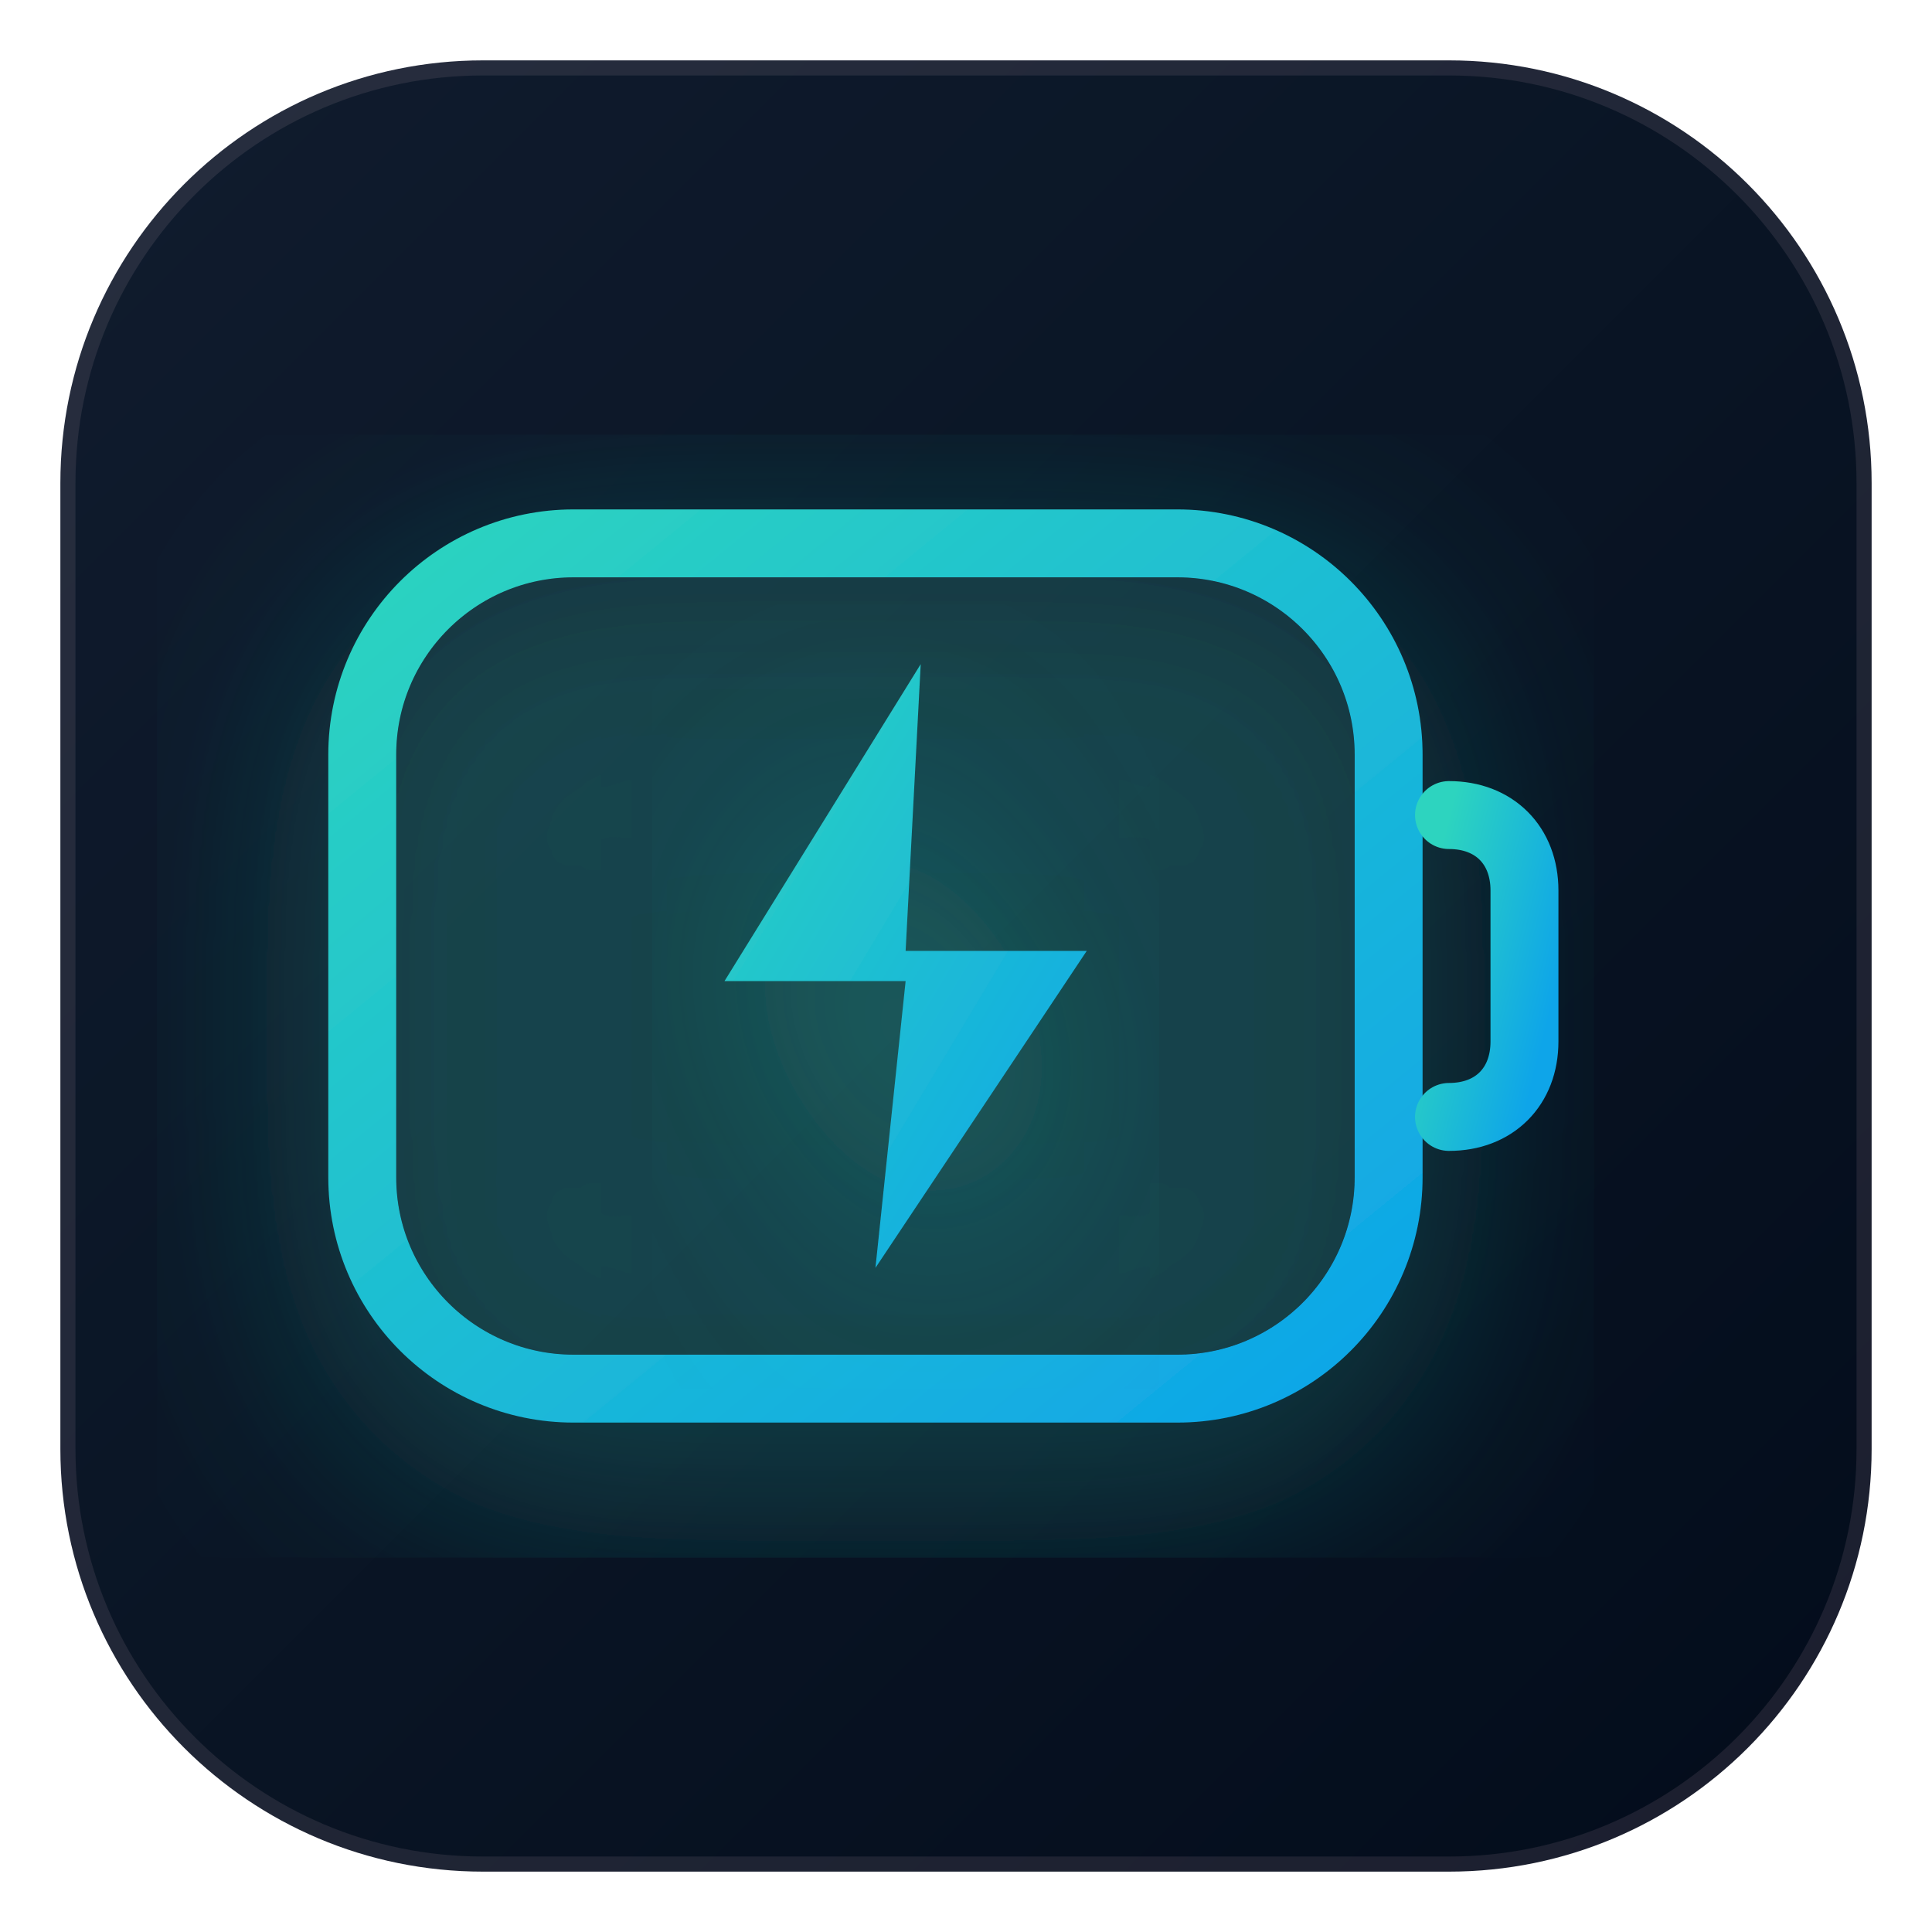
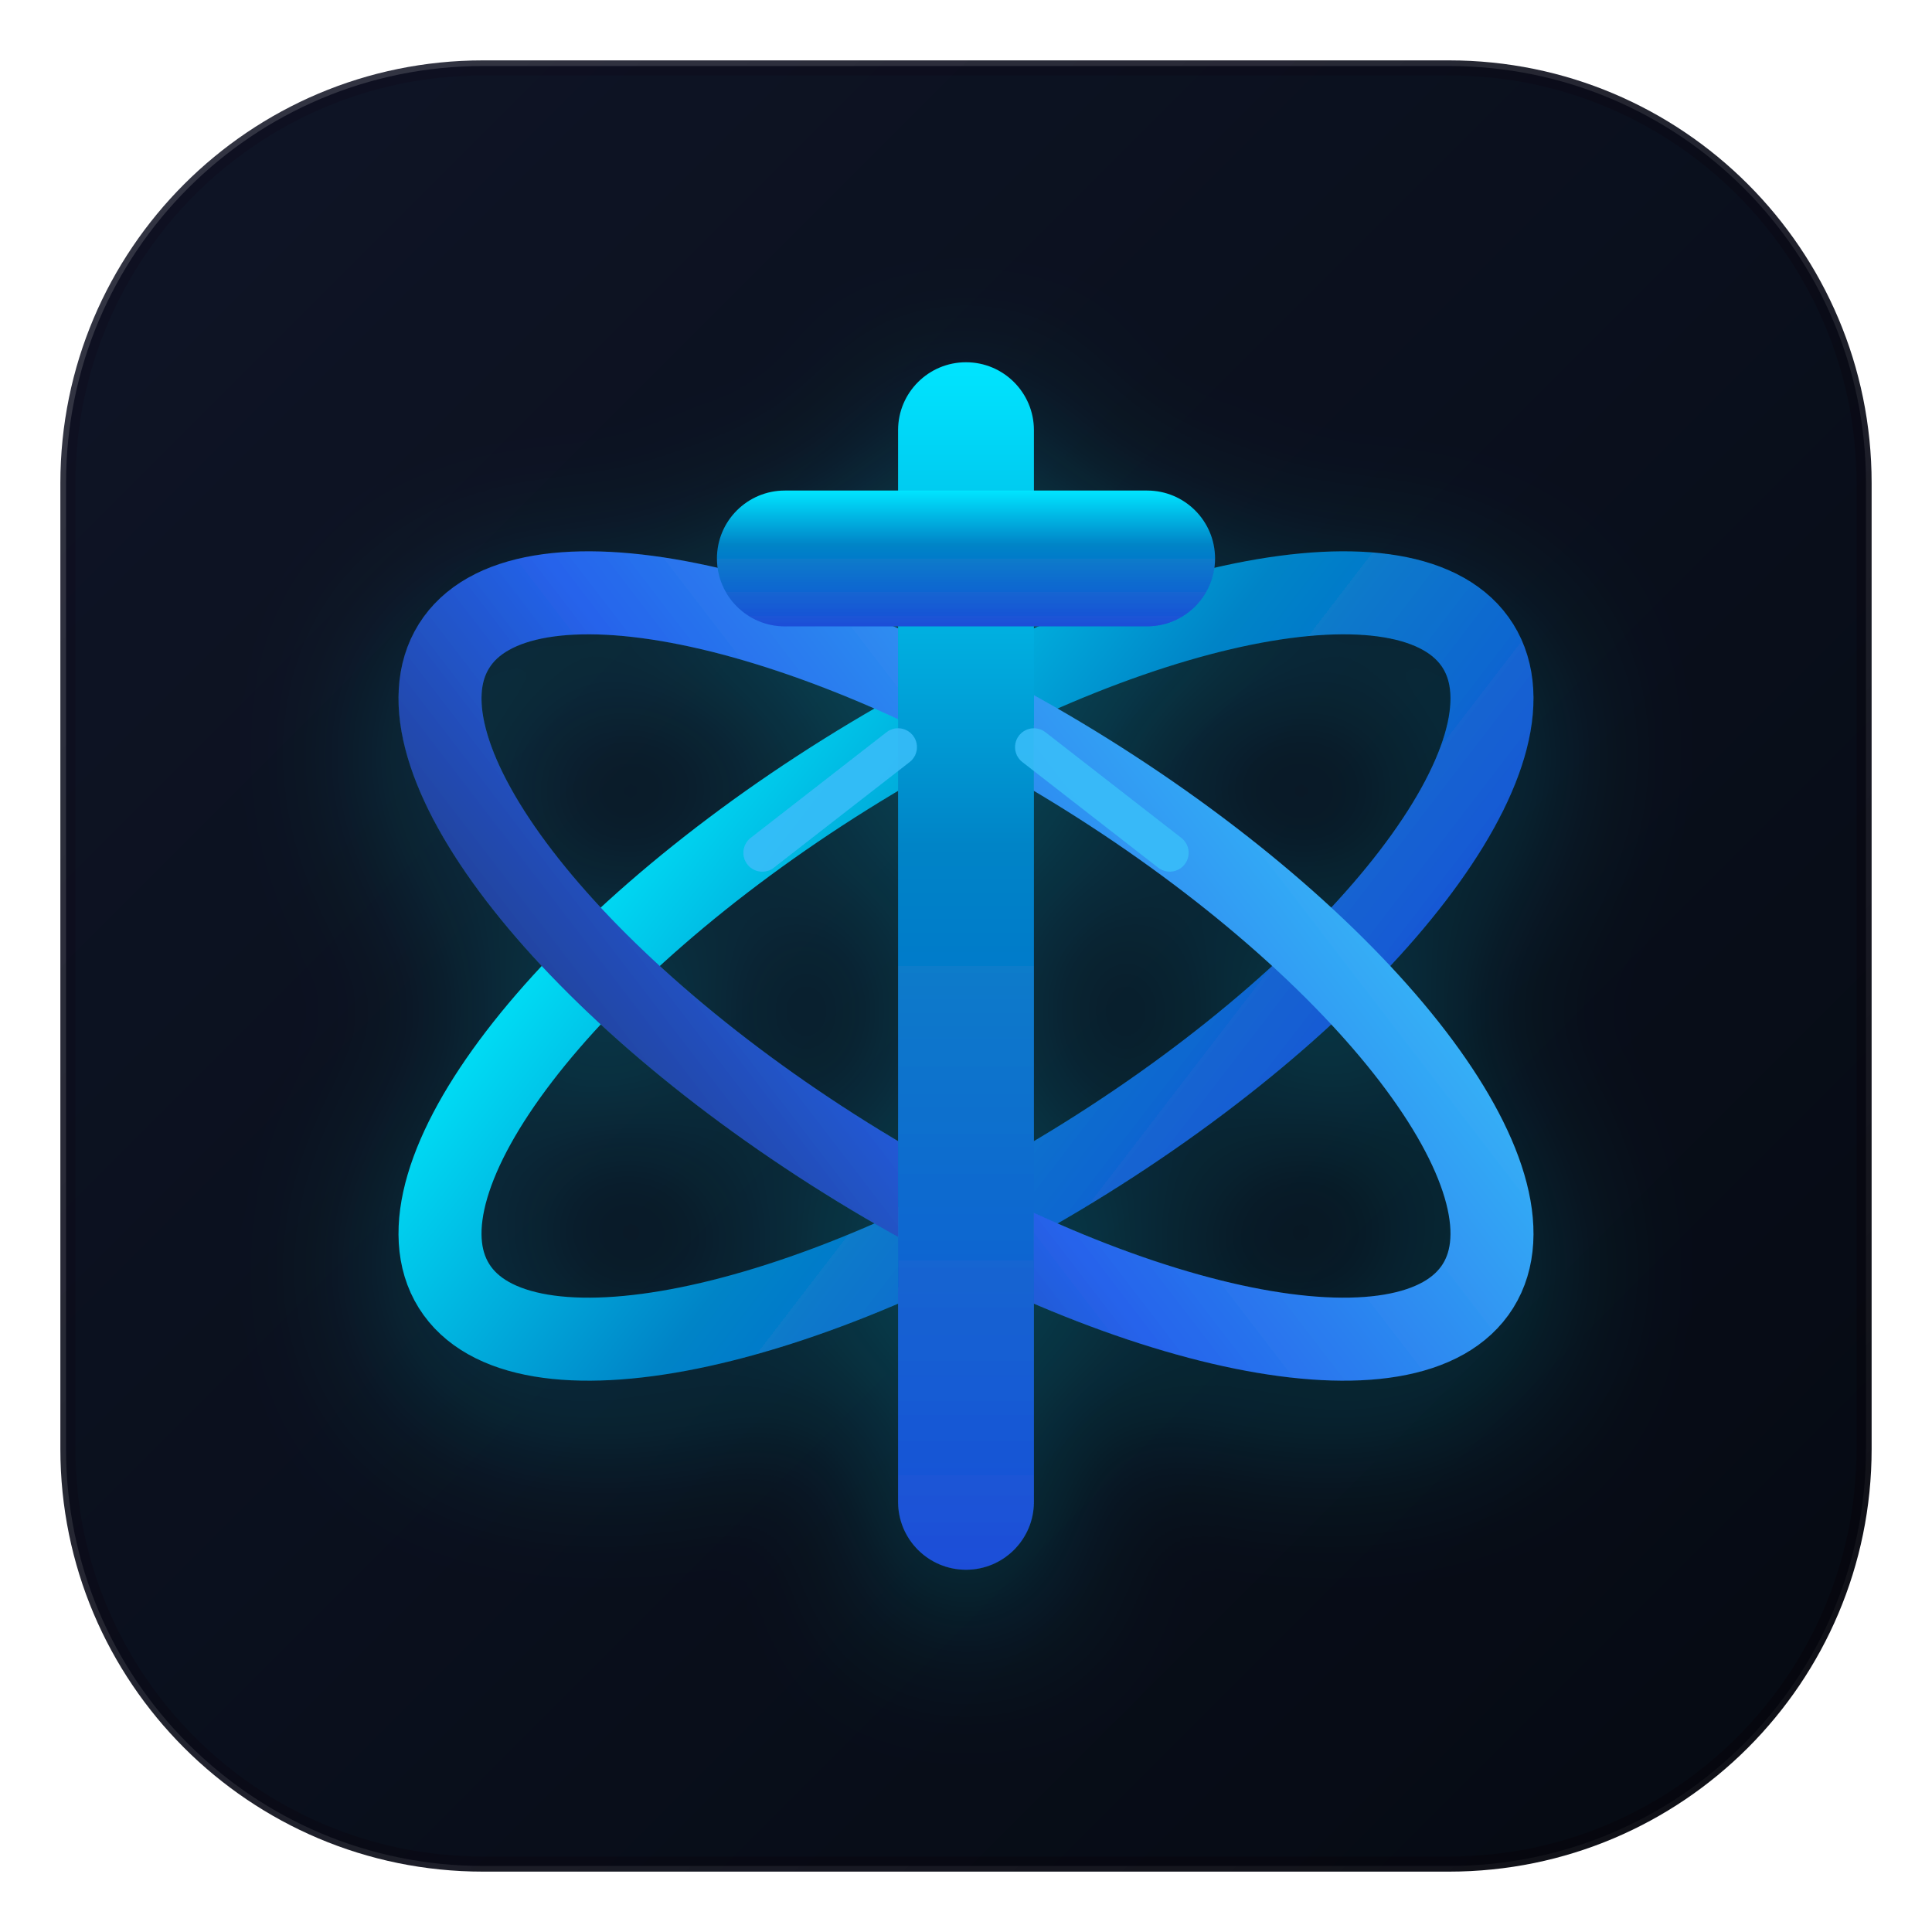
- <svg xmlns="http://www.w3.org/2000/svg" viewBox="0 0 128 128" fill="none">
+ <svg xmlns="http://www.w3.org/2000/svg" viewBox="0 0 512 512" fill="none">
  <defs>
-     <linearGradient id="bgGrad" x1="0%" y1="0%" x2="100%" y2="100%">
-       <stop offset="0%" stop-color="#0F172A" />
-       <stop offset="100%" stop-color="#020617" />
+     <linearGradient id="tileBg" x1="0%" y1="0%" x2="100%" y2="100%">
+       <stop offset="0%" stop-color="#0F1123" />
+       <stop offset="100%" stop-color="#05060D" />
    </linearGradient>
-     <linearGradient id="tealAccent" x1="0%" y1="0%" x2="100%" y2="100%">
-       <stop offset="0%" stop-color="#2DD4BF" />
-       <stop offset="100%" stop-color="#0EA5E9" />
+     <linearGradient id="tileBorder" x1="0%" y1="0%" x2="100%" y2="100%">
+       <stop offset="0%" stop-color="rgba(255, 255, 255, 0.16)" />
+       <stop offset="100%" stop-color="rgba(255, 255, 255, 0.03)" />
+     </linearGradient>
+     <linearGradient id="ionGrad1" x1="0%" y1="0%" x2="100%" y2="100%">
+       <stop offset="0%" stop-color="#00F0FF" />
+       <stop offset="50%" stop-color="#0284C7" />
+       <stop offset="100%" stop-color="#1D4ED8" />
+     </linearGradient>
+     <linearGradient id="ionGrad2" x1="100%" y1="0%" x2="0%" y2="100%">
+       <stop offset="0%" stop-color="#38BDF8" />
+       <stop offset="60%" stop-color="#2563EB" />
+       <stop offset="100%" stop-color="#1E3A8A" />
+     </linearGradient>
+     <linearGradient id="stemGrad" x1="0%" y1="0%" x2="0%" y2="100%">
+       <stop offset="0%" stop-color="#00E5FF" />
+       <stop offset="40%" stop-color="#0284C7" />
+       <stop offset="100%" stop-color="#1D4ED8" />
    </linearGradient>
    <filter id="tileGlow" x="-20%" y="-20%" width="140%" height="140%">
-       <feDropShadow dx="0" dy="4" stdDeviation="8" flood-color="#2DD4BF" flood-opacity="0.35" />
+       <feDropShadow dx="0" dy="12" stdDeviation="20" flood-color="#00E5FF" flood-opacity="0.25" />
    </filter>
  </defs>
-   <rect x="4" y="4" width="120" height="120" rx="28" fill="url(#bgGrad)" stroke="rgba(255, 255, 255, 0.1)" stroke-width="2" />
-   <rect x="5" y="5" width="118" height="118" rx="27" fill="rgba(45, 212, 191, 0.03)" />
-   <g transform="translate(24, 28)">
-     <rect x="0" y="8" width="68" height="56" rx="14" stroke="url(#tealAccent)" stroke-width="4.5" fill="rgba(30, 41, 59, 0.6)" filter="url(#tileGlow)" />
-     <path d="M72 26C75 26 77 28 77 31V41C77 44 75 46 72 46" stroke="url(#tealAccent)" stroke-width="4.5" stroke-linecap="round" />
-     <path d="M37 16L24 37H36L34 56L48 35H36L37 16Z" fill="url(#tealAccent)" filter="url(#tileGlow)" />
+   <rect x="16" y="16" width="480" height="480" rx="112" fill="url(#tileBg)" stroke="url(#tileBorder)" stroke-width="3" />
+   <rect x="20" y="20" width="472" height="472" rx="108" fill="rgba(0, 229, 255, 0.02)" />
+   <g filter="url(#tileGlow)" transform="translate(0, 0)">
+     <ellipse cx="256" cy="256" rx="160" ry="60" transform="rotate(-32 256 256)" stroke="url(#ionGrad1)" stroke-width="22" stroke-linecap="round" fill="none" />
+     <ellipse cx="256" cy="256" rx="160" ry="60" transform="rotate(32 256 256)" stroke="url(#ionGrad2)" stroke-width="22" stroke-linecap="round" fill="none" />
+     <rect x="238" y="96" width="36" height="320" rx="18" fill="url(#stemGrad)" />
+     <rect x="190" y="130" width="132" height="36" rx="18" fill="url(#stemGrad)" />
+     <path d="M202 226 L238 198" stroke="#38BDF8" stroke-width="10" stroke-linecap="round" opacity="0.9" />
+     <path d="M310 226 L274 198" stroke="#38BDF8" stroke-width="10" stroke-linecap="round" opacity="0.9" />
  </g>
</svg>
